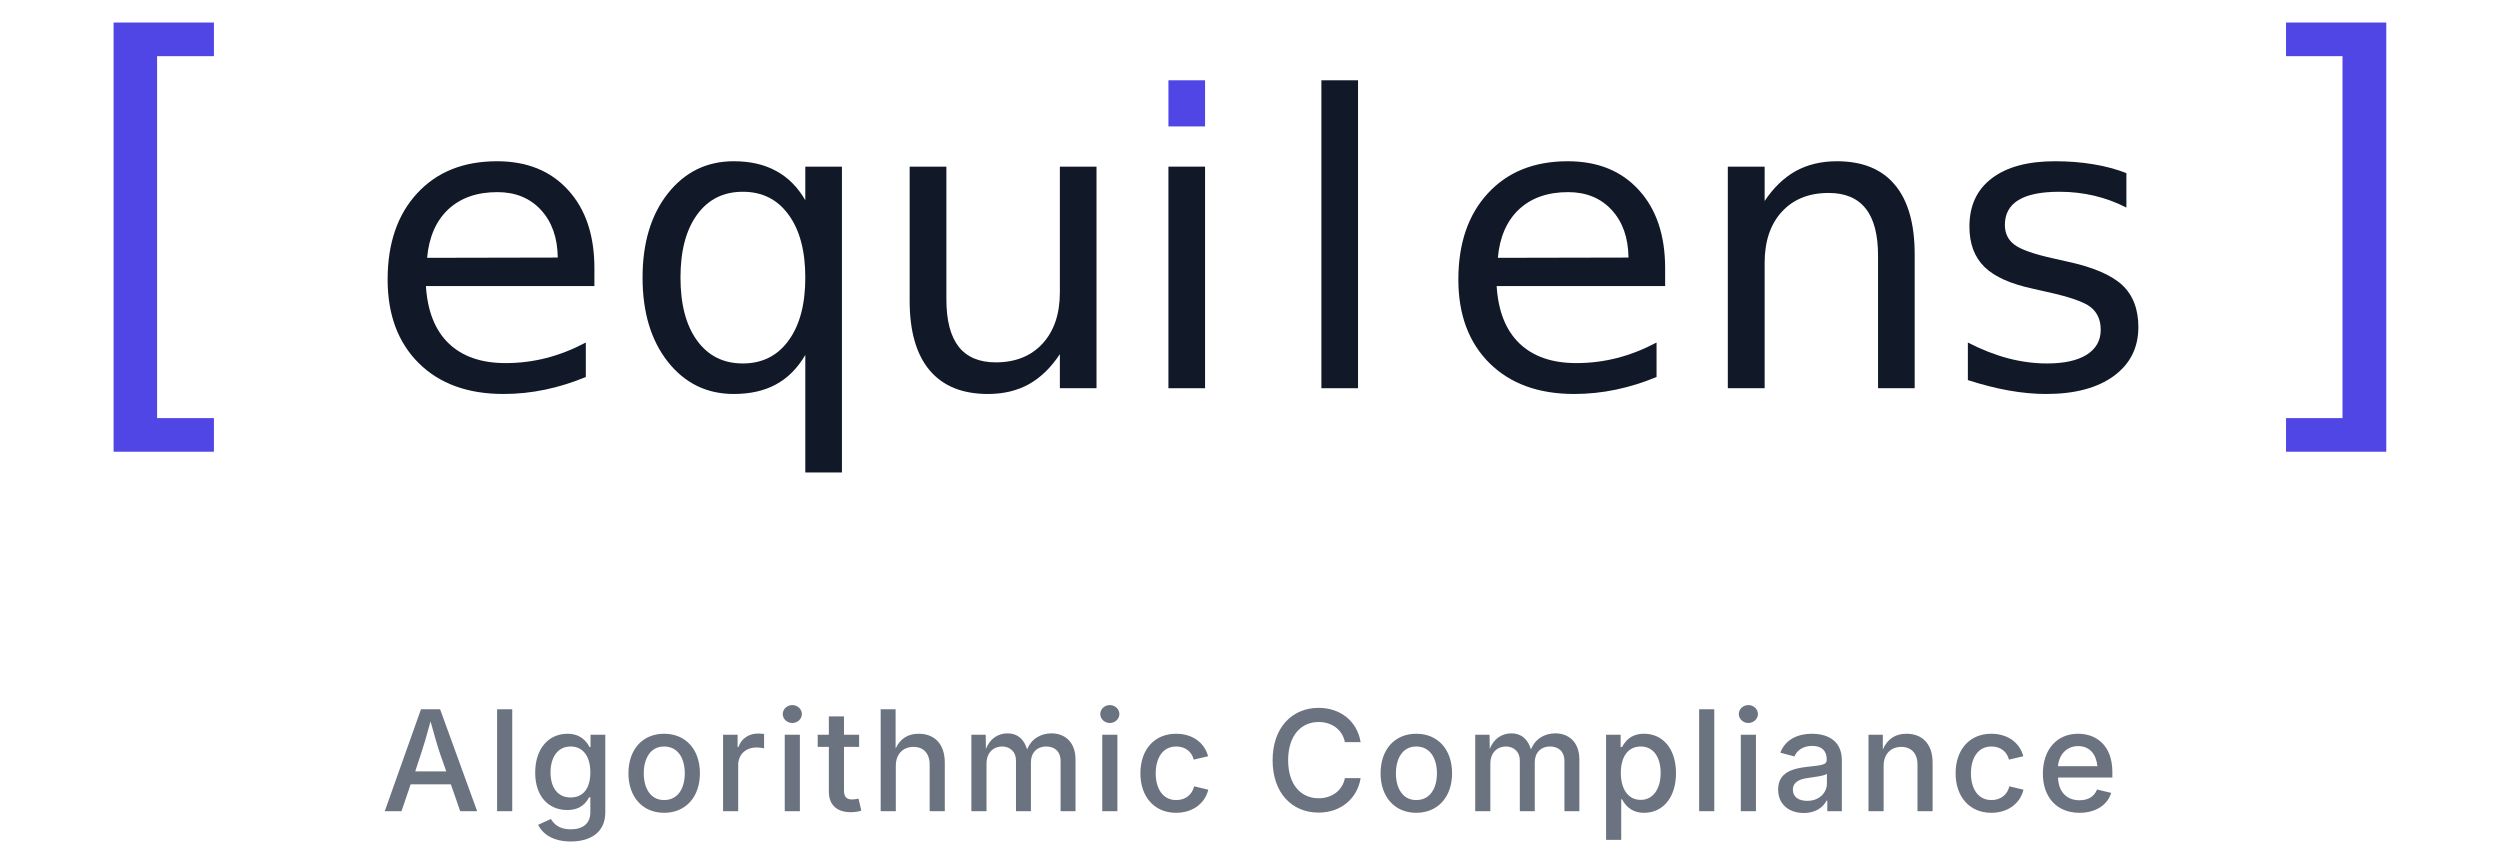
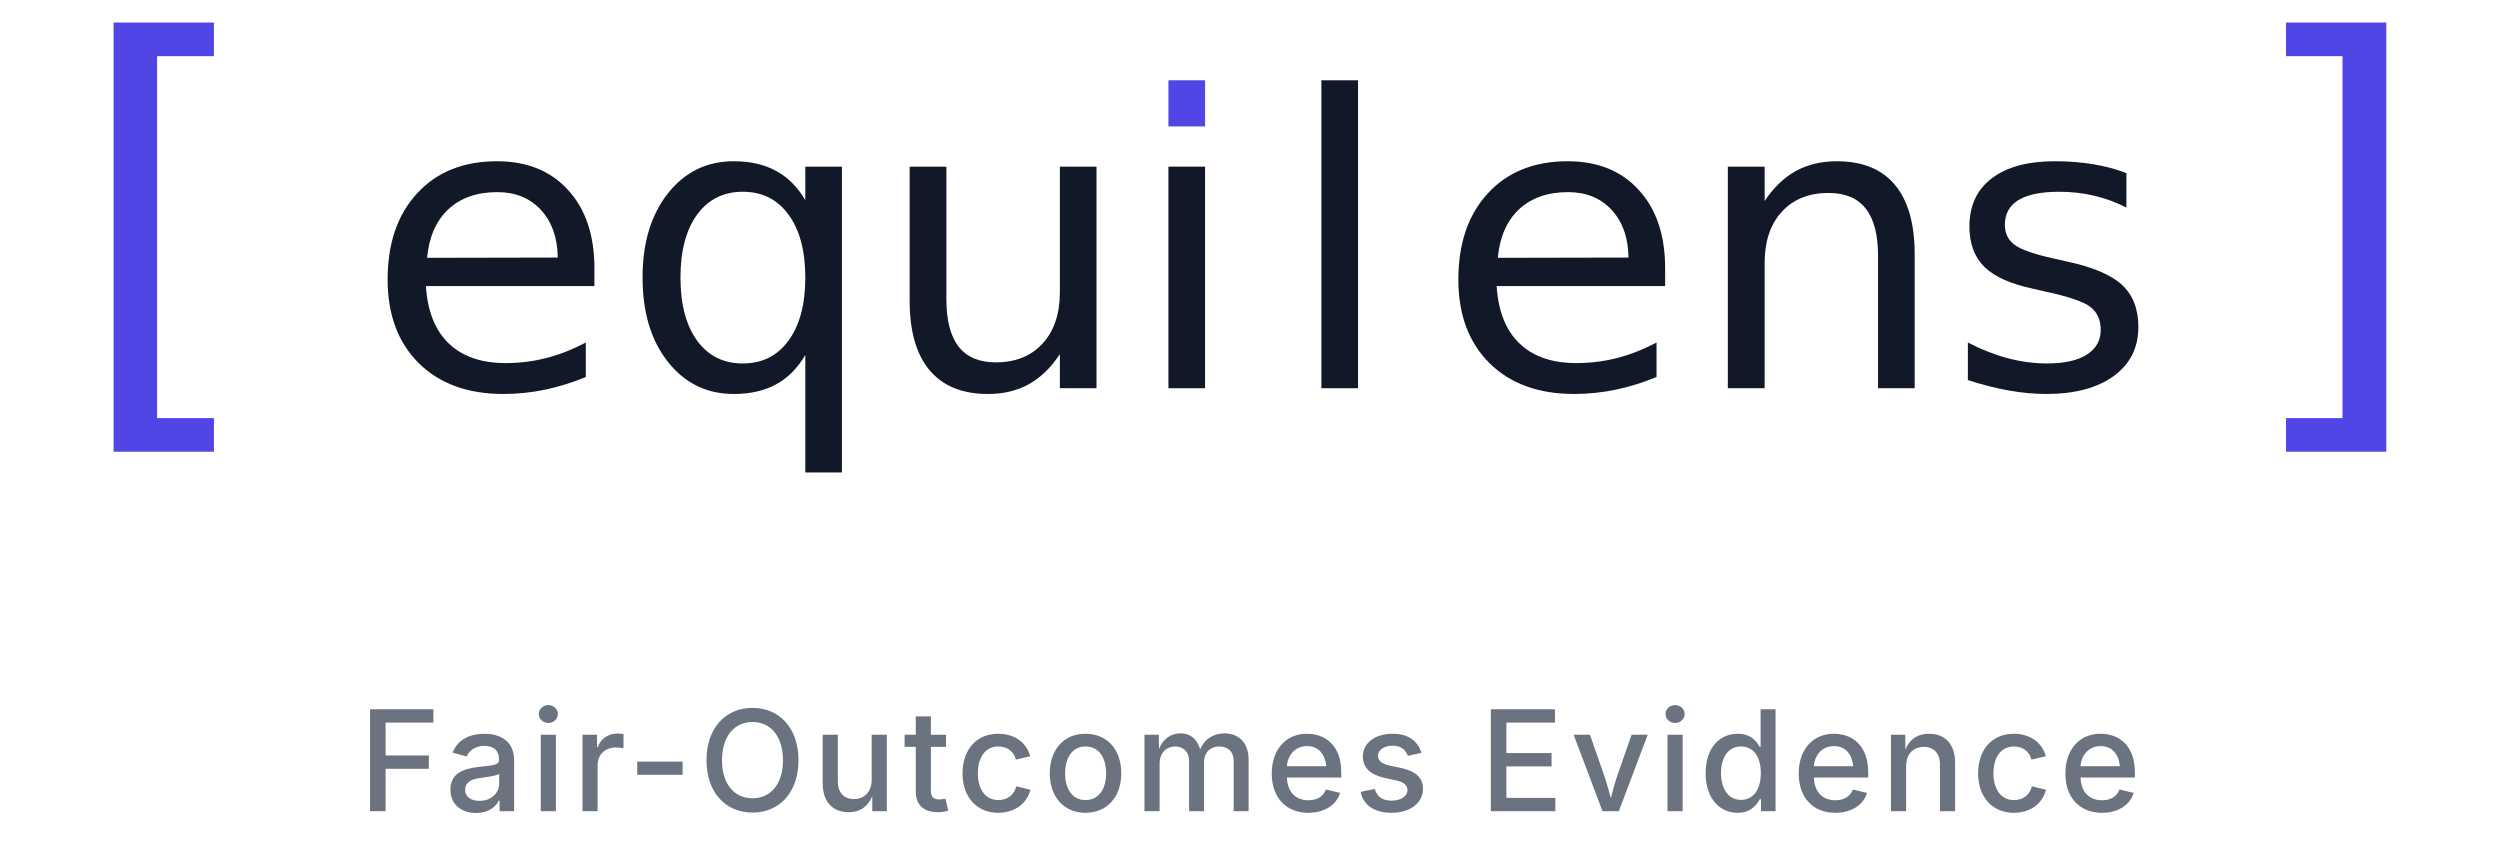
<svg xmlns="http://www.w3.org/2000/svg" viewBox="29.36 -0.65 196.17 67.65" role="img" aria-labelledby="equilens-wordmark-tagline">
  <style>
    .bracket { fill: #4F46E5; }
    .text    { fill: #111827; }
    .accent  { fill: #4F46E5; }
    .tagline { fill: #6b7280; font-family: -apple-system, system-ui, BlinkMacSystemFont, "Segoe UI", sans-serif; font-size: 11px; font-weight: 500; letter-spacing: 0.5px; }
  </style>
  <g transform="scale(0.717,0.717)">
    <path class="bracket" d="M 53.38 1.56 L 64.36 1.56 L 64.36 5.24 L 58.14 5.24 L 58.14 44.85 L 64.36 44.85 L 64.36 48.53 L 53.38 48.53 L 53.38 1.56 Z" />
    <path class="text" d="M 106.00 28.45 L 106.00 30.40 L 87.56 30.40 Q 87.82 34.52 90.05 36.67 Q 92.29 38.83 96.28 38.83 Q 98.58 38.83 100.75 38.27 Q 102.92 37.71 105.06 36.58 L 105.06 40.35 Q 102.90 41.25 100.64 41.73 Q 98.37 42.21 96.04 42.21 Q 90.19 42.21 86.78 38.84 Q 83.37 35.45 83.37 29.69 Q 83.37 23.74 86.61 20.24 Q 89.84 16.74 95.34 16.74 Q 100.27 16.74 103.13 19.90 Q 106.00 23.04 106.00 28.45 Z M 101.99 27.28 Q 101.95 24.02 100.15 22.07 Q 98.35 20.12 95.38 20.12 Q 92.03 20.12 90.01 22.00 Q 88.00 23.89 87.69 27.31 L 101.99 27.28 Z" />
    <path class="text" d="M 115.42 29.47 Q 115.42 33.87 117.24 36.37 Q 119.06 38.87 122.24 38.87 Q 125.42 38.87 127.24 36.37 Q 129.08 33.87 129.08 29.47 Q 129.08 25.08 127.24 22.58 Q 125.42 20.08 122.24 20.08 Q 119.06 20.08 117.24 22.58 Q 115.42 25.08 115.42 29.47 Z M 129.08 37.94 Q 127.82 40.10 125.88 41.16 Q 123.96 42.21 121.25 42.21 Q 116.83 42.21 114.05 38.70 Q 111.27 35.19 111.27 29.47 Q 111.27 23.76 114.05 20.25 Q 116.83 16.74 121.25 16.74 Q 123.96 16.74 125.88 17.80 Q 127.82 18.84 129.08 21.00 L 129.08 17.33 L 133.09 17.33 L 133.09 50.80 L 129.08 50.80 L 129.08 37.94 Z" />
    <path class="text" d="M 140.50 32.01 L 140.50 17.33 L 144.52 17.33 L 144.52 31.86 Q 144.52 35.30 145.86 37.03 Q 147.21 38.75 149.92 38.75 Q 153.16 38.75 155.05 36.69 Q 156.94 34.63 156.94 31.07 L 156.94 17.33 L 160.95 17.33 L 160.95 41.58 L 156.94 41.58 L 156.94 37.85 Q 155.48 40.06 153.55 41.14 Q 151.62 42.21 149.07 42.21 Q 144.86 42.21 142.68 39.61 Q 140.50 37.01 140.50 32.01 Z" />
    <path class="text" d="M 168.82 17.33 L 172.83 17.33 L 172.83 41.58 L 168.82 41.58 L 168.82 17.33 Z" />
    <path class="accent" d="M 168.82 7.88  L 172.83 7.88  L 172.83 12.93 L 168.82 12.93 L 168.82 7.88 Z" />
    <path class="text" d="M 185.56 7.88 L 189.57 7.88 L 189.57 41.58 L 185.56 41.58 L 185.56 7.88 Z" />
    <path class="text" d="M 223.18 28.45 L 223.18 30.40 L 204.74 30.40 Q 205.00 34.52 207.23 36.67 Q 209.47 38.83 213.46 38.83 Q 215.76 38.83 217.93 38.27 Q 220.10 37.71 222.24 36.58 L 222.24 40.35 Q 220.08 41.25 217.82 41.73 Q 215.55 42.21 213.22 42.21 Q 207.37 42.21 203.96 38.84 Q 200.55 35.45 200.55 29.69 Q 200.55 23.74 203.79 20.24 Q 207.02 16.74 212.52 16.74 Q 217.45 16.74 220.31 19.90 Q 223.18 23.04 223.18 28.45 Z M 219.17 27.28 Q 219.13 24.02 217.33 22.07 Q 215.53 20.12 212.56 20.12 Q 209.21 20.12 207.19 22.00 Q 205.18 23.89 204.87 27.31 L 219.17 27.28 Z" />
    <path class="text" d="M 250.49 26.94 L 250.49 41.58 L 246.48 41.58 L 246.48 27.07 Q 246.48 23.62 245.13 21.92 Q 243.78 20.21 241.08 20.21 Q 237.83 20.21 235.95 22.27 Q 234.07 24.32 234.07 27.87 L 234.07 41.58 L 230.04 41.58 L 230.04 17.33 L 234.07 17.33 L 234.07 21.09 Q 235.52 18.91 237.46 17.82 Q 239.42 16.74 241.97 16.74 Q 246.18 16.74 248.33 19.33 Q 250.49 21.91 250.49 26.94 Z" />
    <path class="text" d="M 273.66 18.04 L 273.66 21.81 Q 271.96 20.94 270.13 20.51 Q 268.30 20.08 266.33 20.08 Q 263.35 20.08 261.86 20.98 Q 260.36 21.89 260.36 23.71 Q 260.36 25.10 261.43 25.89 Q 262.50 26.68 265.73 27.39 L 267.10 27.70 Q 271.37 28.61 273.17 30.26 Q 274.97 31.92 274.97 34.89 Q 274.97 38.27 272.28 40.24 Q 269.58 42.21 264.88 42.21 Q 262.92 42.21 260.79 41.83 Q 258.66 41.45 256.31 40.69 L 256.31 36.58 Q 258.54 37.73 260.69 38.30 Q 262.85 38.87 264.97 38.87 Q 267.80 38.87 269.32 37.91 Q 270.85 36.94 270.85 35.19 Q 270.85 33.57 269.74 32.70 Q 268.65 31.84 264.92 31.03 L 263.52 30.71 Q 259.80 29.93 258.14 28.32 Q 256.48 26.70 256.48 23.89 Q 256.48 20.46 258.93 18.61 Q 261.37 16.74 265.86 16.74 Q 268.08 16.74 270.04 17.07 Q 272.00 17.39 273.66 18.04 Z" />
    <path class="bracket" d="M 302.10 1.56 L 302.10 48.53 L 291.13 48.53 L 291.13 44.85 L 297.31 44.85 L 297.31 5.24 L 291.13 5.24 L 291.13 1.56 L 302.10 1.56 Z" />
  </g>
-   <text class="tagline" x="127.44" y="55" text-anchor="middle" dominant-baseline="hanging">Algorithmic Compliance</text>
+   <text class="tagline" x="127.44" y="55" text-anchor="middle" dominant-baseline="hanging">Fair-Outcomes Evidence</text>
</svg>
